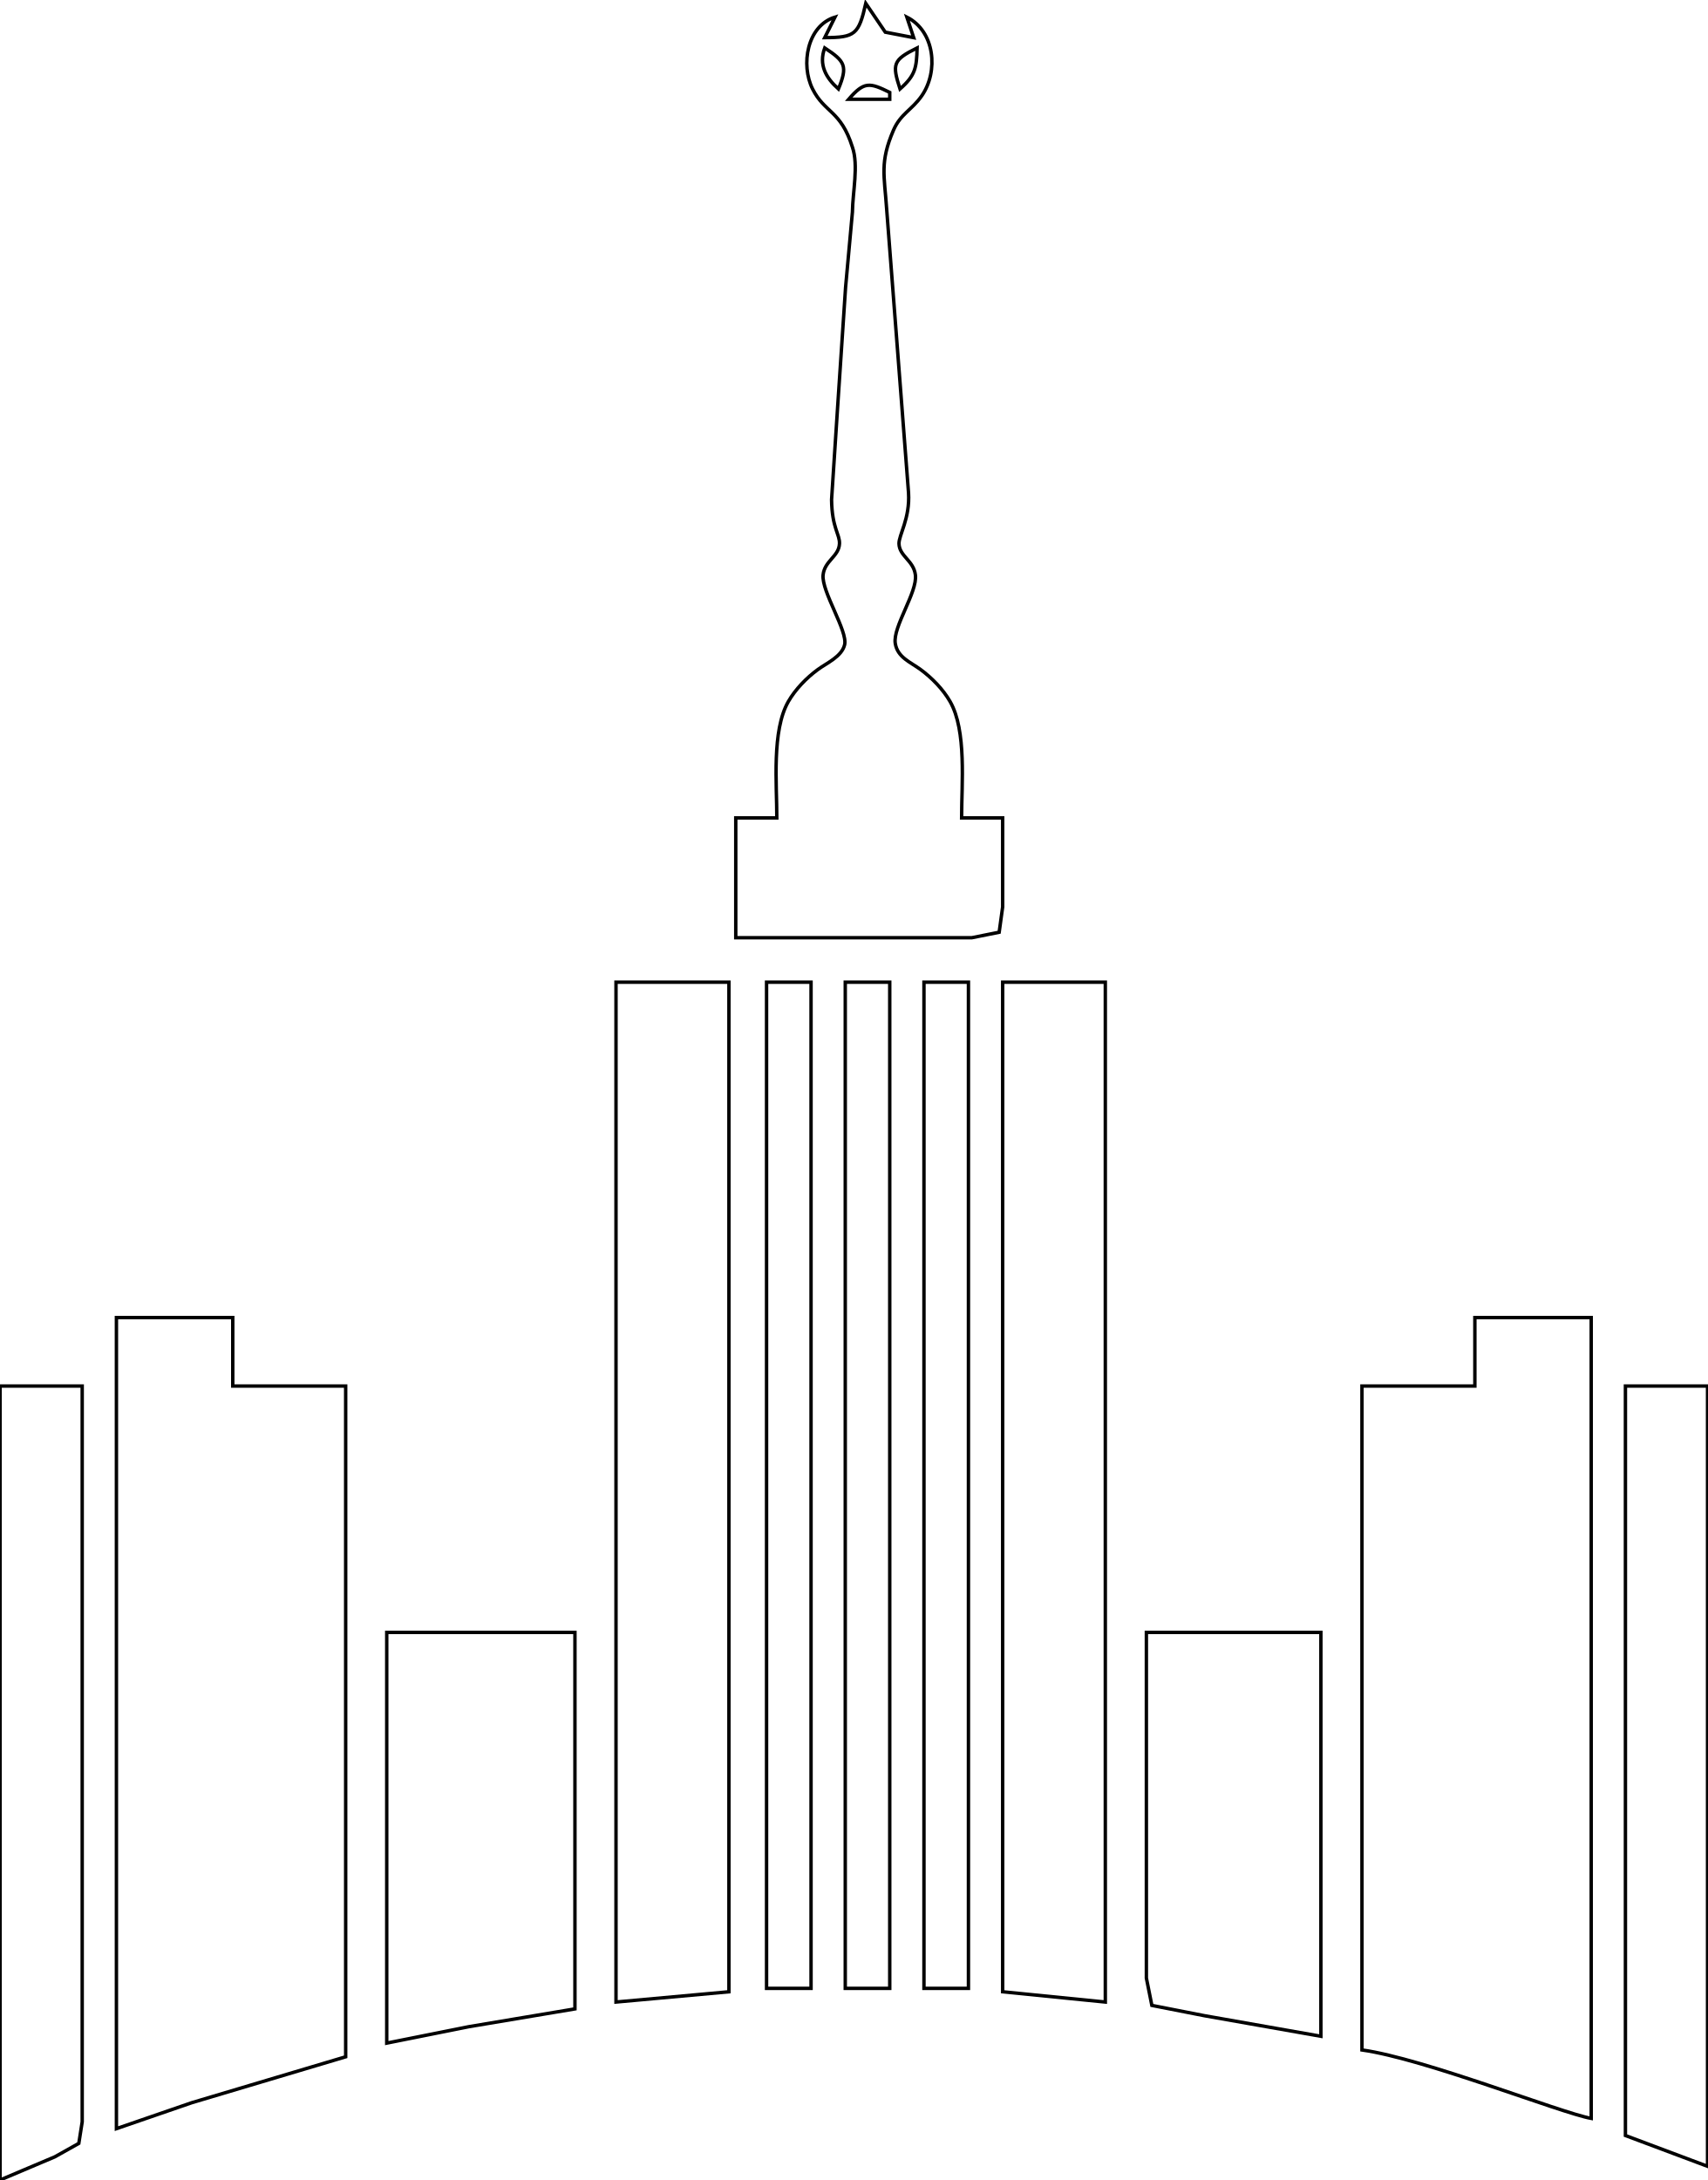
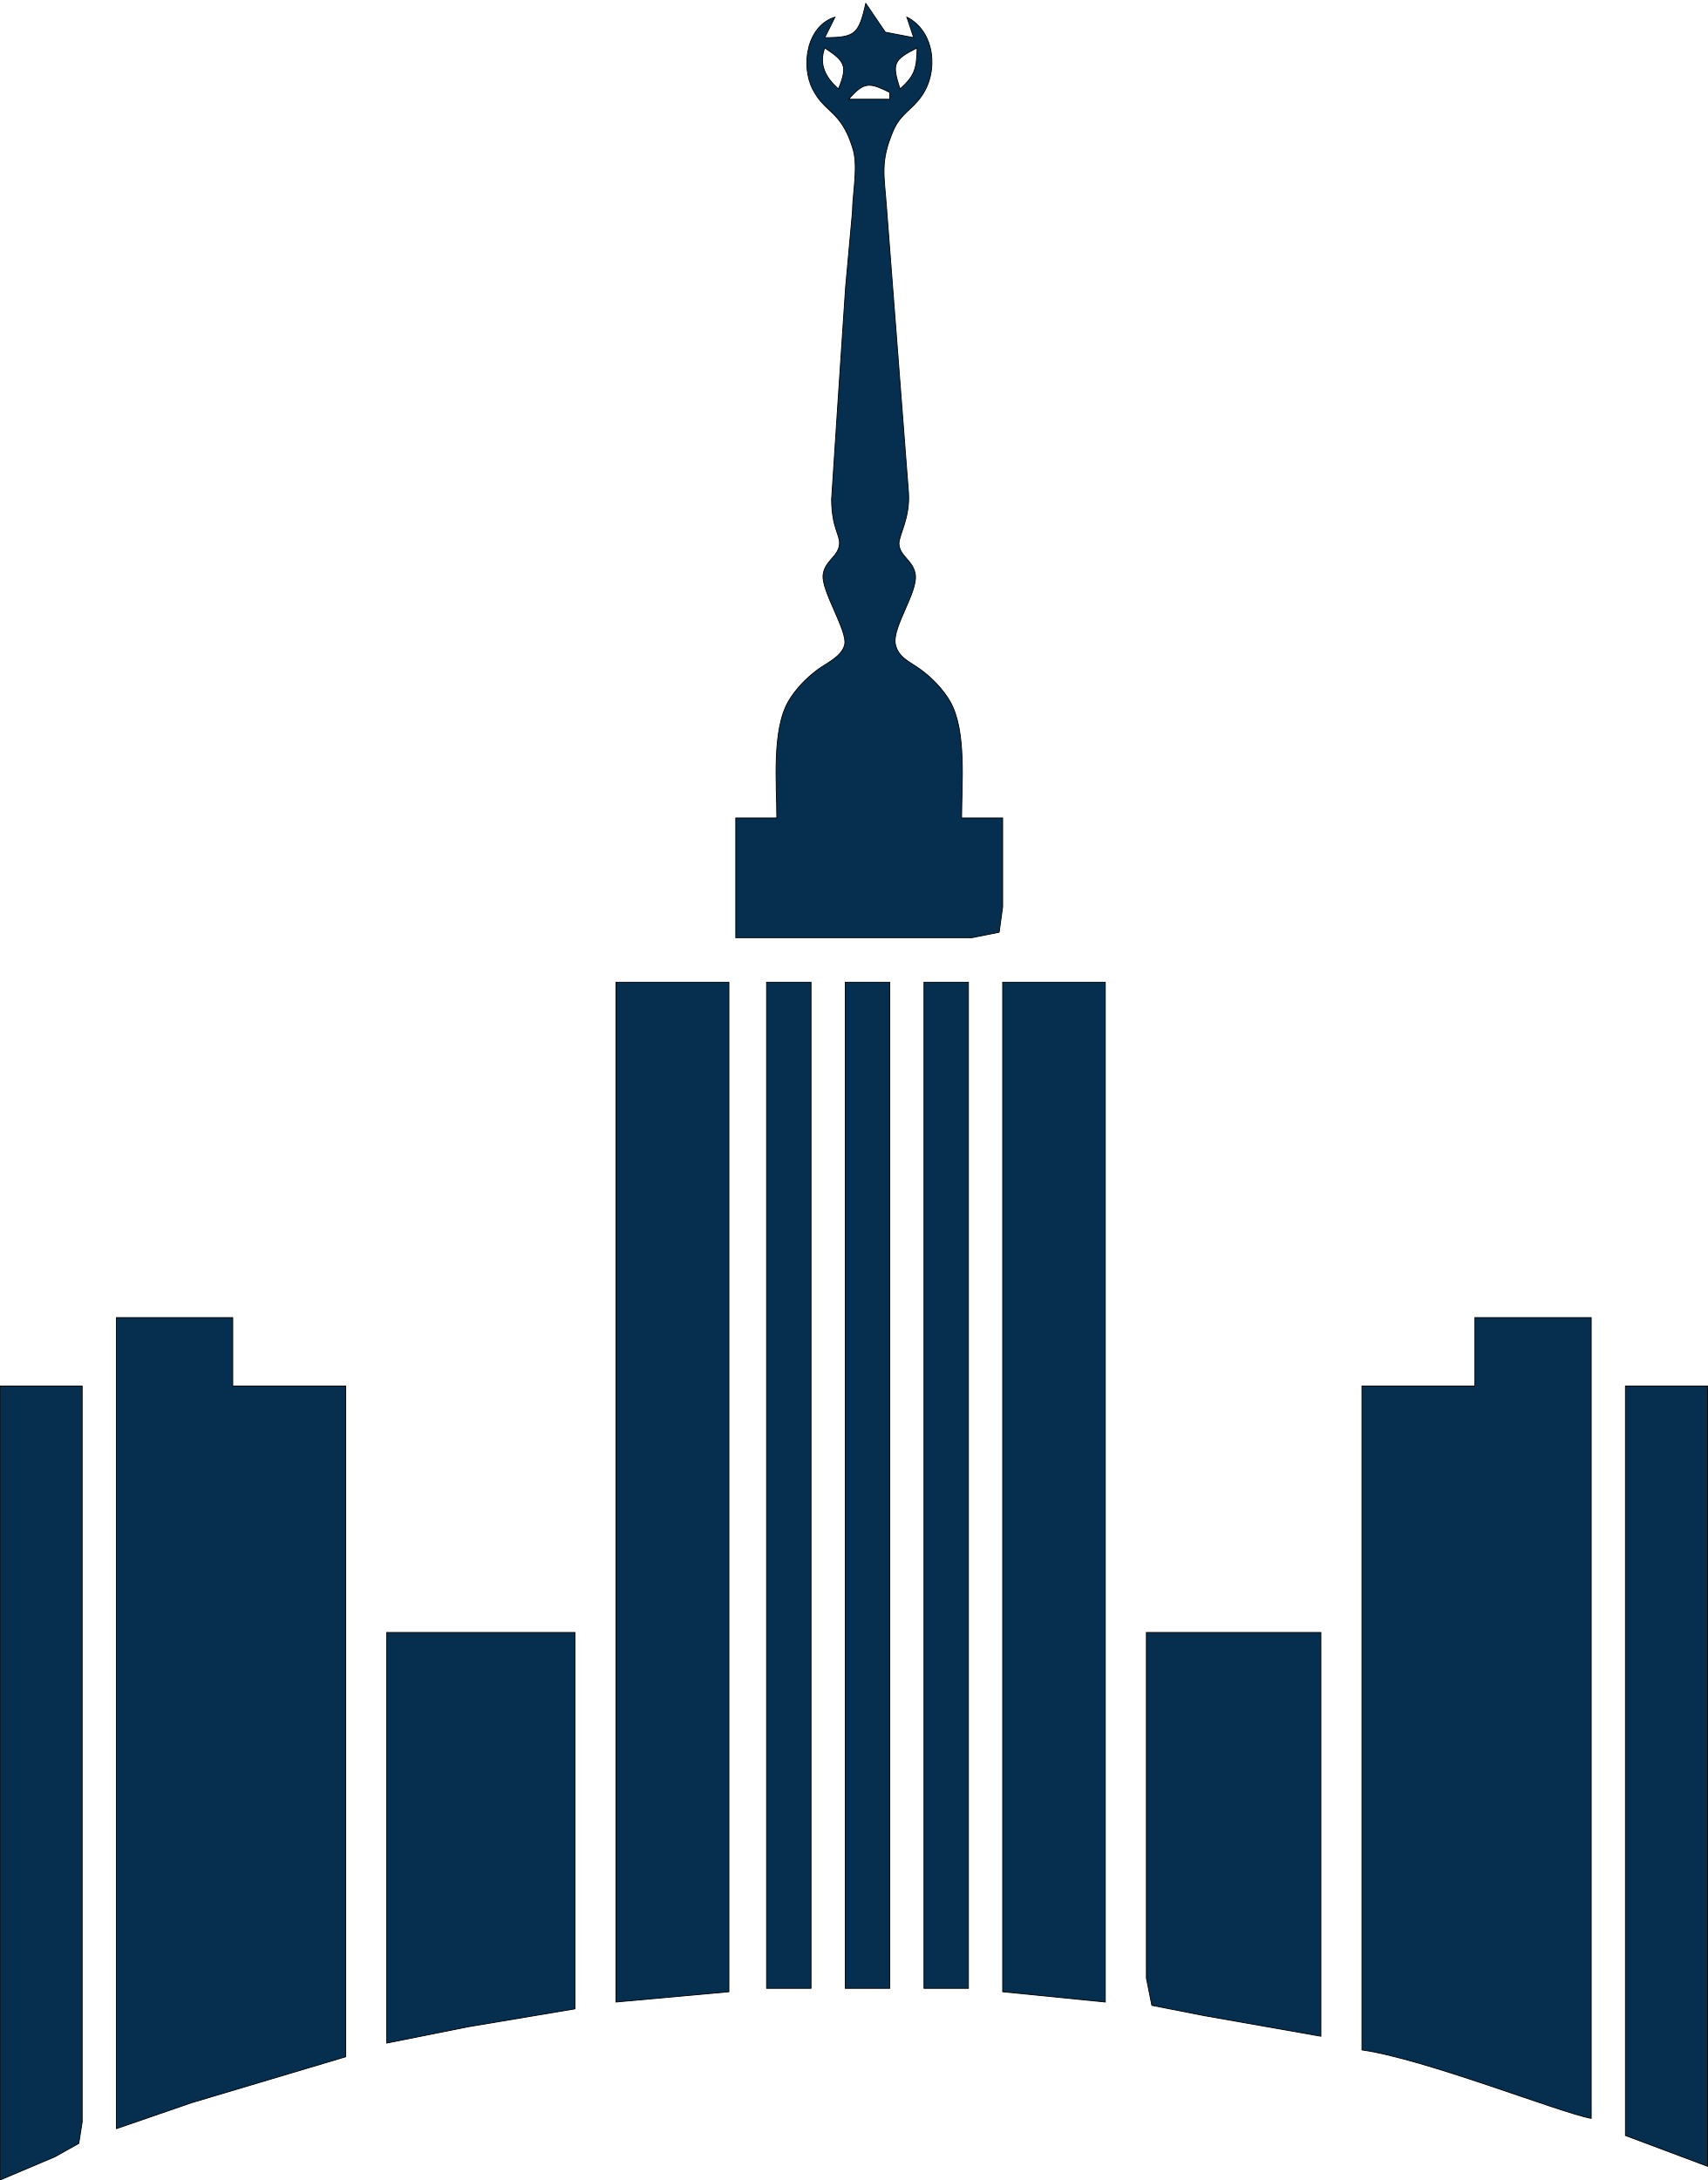
<svg xmlns="http://www.w3.org/2000/svg" width="6.931in" height="8.847in" viewBox="0 0 499 637" version="1.1" id="svg3">
  <defs id="defs7" />
-   <path id="Selection #1" fill="none" stroke="black" stroke-width="1" d="M 258.70,9.40            C 258.70,9.40 267.00,11.00 267.00,11.00              267.00,11.00 265.00,5.00 265.00,5.00              273.20,9.12 274.33,20.84 269.35,28.00              266.45,32.16 263.15,33.27 261.09,38.04              257.06,47.39 258.42,51.23 259.09,61.00              259.09,61.00 265.49,144.00 265.49,144.00              265.96,151.50 262.60,156.43 262.70,158.91              262.85,162.57 266.97,163.77 267.50,168.00              268.13,173.05 260.87,183.11 261.61,187.98              262.24,192.09 266.06,193.47 269.00,195.63              272.31,198.06 275.59,201.42 277.64,205.00              282.51,213.51 281.00,229.07 281.00,239.00              281.00,239.00 293.00,239.00 293.00,239.00              293.00,239.00 293.00,265.00 293.00,265.00              293.00,265.00 291.98,272.40 291.98,272.40              291.98,272.40 284.00,274.00 284.00,274.00              284.00,274.00 215.00,274.00 215.00,274.00              215.00,274.00 215.00,239.00 215.00,239.00              215.00,239.00 227.00,239.00 227.00,239.00              227.00,229.07 225.49,213.51 230.36,205.00              232.41,201.43 235.69,198.05 239.00,195.63              241.62,193.71 245.96,191.87 246.81,188.41              247.79,184.43 240.02,172.82 240.52,168.00              240.96,163.85 245.11,162.62 245.31,158.91              245.46,156.15 243.10,154.31 243.00,146.00              243.00,146.00 244.83,118.00 244.83,118.00              244.83,118.00 247.09,84.00 247.09,84.00              247.09,84.00 249.09,62.00 249.09,62.00              249.16,56.17 250.93,48.30 249.09,43.00              245.69,32.19 240.99,33.06 237.45,26.00              233.92,18.94 235.83,7.53 244.00,5.00              244.00,5.00 241.00,11.00 241.00,11.00              249.93,10.97 250.93,10.03 253.00,1.00              253.00,1.00 258.70,9.40 258.70,9.40 Z            M 245.00,26.00            C 247.76,19.30 246.99,17.94 241.00,14.00              239.19,18.95 241.31,22.68 245.00,26.00 Z            M 263.00,26.00            C 267.50,22.02 267.85,19.81 268.00,14.00              260.88,17.54 260.66,18.69 263.00,26.00 Z            M 248.00,29.00            C 248.00,29.00 260.00,29.00 260.00,29.00              260.00,29.00 260.00,27.00 260.00,27.00              254.10,24.10 252.53,23.75 248.00,29.00 Z            M 213.00,287.00            C 213.00,287.00 213.00,582.00 213.00,582.00              213.00,582.00 180.00,585.00 180.00,585.00              180.00,585.00 180.00,287.00 180.00,287.00              180.00,287.00 213.00,287.00 213.00,287.00 Z            M 237.00,287.00            C 237.00,287.00 237.00,581.00 237.00,581.00              237.00,581.00 224.00,581.00 224.00,581.00              224.00,581.00 224.00,287.00 224.00,287.00              224.00,287.00 237.00,287.00 237.00,287.00 Z            M 260.00,287.00            C 260.00,287.00 260.00,581.00 260.00,581.00              260.00,581.00 247.00,581.00 247.00,581.00              247.00,581.00 247.00,287.00 247.00,287.00              247.00,287.00 260.00,287.00 260.00,287.00 Z            M 283.00,287.00            C 283.00,287.00 283.00,581.00 283.00,581.00              283.00,581.00 270.00,581.00 270.00,581.00              270.00,581.00 270.00,287.00 270.00,287.00              270.00,287.00 283.00,287.00 283.00,287.00 Z            M 323.00,287.00            C 323.00,287.00 323.00,585.00 323.00,585.00              323.00,585.00 293.00,582.00 293.00,582.00              293.00,582.00 293.00,287.00 293.00,287.00              293.00,287.00 323.00,287.00 323.00,287.00 Z            M 68.00,385.00            C 68.00,385.00 68.00,405.00 68.00,405.00              68.00,405.00 101.00,405.00 101.00,405.00              101.00,405.00 101.00,601.00 101.00,601.00              101.00,601.00 56.00,614.42 56.00,614.42              56.00,614.42 34.00,622.00 34.00,622.00              34.00,622.00 34.00,385.00 34.00,385.00              34.00,385.00 68.00,385.00 68.00,385.00 Z            M 465.00,385.00            C 465.00,385.00 465.00,619.00 465.00,619.00              456.03,617.38 416.39,601.59 398.00,599.00              398.00,599.00 398.00,405.00 398.00,405.00              398.00,405.00 431.00,405.00 431.00,405.00              431.00,405.00 431.00,385.00 431.00,385.00              431.00,385.00 465.00,385.00 465.00,385.00 Z            M 24.00,405.00            C 24.00,405.00 24.00,575.00 24.00,575.00              24.00,575.00 24.00,620.00 24.00,620.00              24.00,620.00 23.01,626.30 23.01,626.30              23.01,626.30 16.00,630.23 16.00,630.23              16.00,630.23 0.00,637.00 0.00,637.00              0.00,637.00 0.00,405.00 0.00,405.00              0.00,405.00 24.00,405.00 24.00,405.00 Z            M 499.00,405.00            C 499.00,405.00 499.00,633.00 499.00,633.00              499.00,633.00 475.00,624.00 475.00,624.00              475.00,624.00 475.00,405.00 475.00,405.00              475.00,405.00 499.00,405.00 499.00,405.00 Z            M 168.00,477.00            C 168.00,477.00 168.00,587.00 168.00,587.00              168.00,587.00 137.00,592.20 137.00,592.20              137.00,592.20 113.00,597.00 113.00,597.00              113.00,597.00 113.00,477.00 113.00,477.00              113.00,477.00 168.00,477.00 168.00,477.00 Z            M 386.00,477.00            C 386.00,477.00 386.00,595.00 386.00,595.00              386.00,595.00 352.00,589.00 352.00,589.00              352.00,589.00 336.60,585.98 336.60,585.98              336.60,585.98 335.00,578.00 335.00,578.00              335.00,578.00 335.00,477.00 335.00,477.00              335.00,477.00 386.00,477.00 386.00,477.00 Z" />
+   <path id="Selection #1" fill="none" stroke="black" stroke-width="1" d="M 258.70,9.40            C 258.70,9.40 267.00,11.00 267.00,11.00              267.00,11.00 265.00,5.00 265.00,5.00              273.20,9.12 274.33,20.84 269.35,28.00              266.45,32.16 263.15,33.27 261.09,38.04              257.06,47.39 258.42,51.23 259.09,61.00              259.09,61.00 265.49,144.00 265.49,144.00              265.96,151.50 262.60,156.43 262.70,158.91              262.85,162.57 266.97,163.77 267.50,168.00              268.13,173.05 260.87,183.11 261.61,187.98              262.24,192.09 266.06,193.47 269.00,195.63              272.31,198.06 275.59,201.42 277.64,205.00              282.51,213.51 281.00,229.07 281.00,239.00              281.00,239.00 293.00,239.00 293.00,239.00              293.00,239.00 293.00,265.00 293.00,265.00              293.00,265.00 291.98,272.40 291.98,272.40              291.98,272.40 284.00,274.00 284.00,274.00              284.00,274.00 215.00,274.00 215.00,274.00              215.00,274.00 215.00,239.00 215.00,239.00              215.00,239.00 227.00,239.00 227.00,239.00              227.00,229.07 225.49,213.51 230.36,205.00              232.41,201.43 235.69,198.05 239.00,195.63              241.62,193.71 245.96,191.87 246.81,188.41              247.79,184.43 240.02,172.82 240.52,168.00              240.96,163.85 245.11,162.62 245.31,158.91              245.46,156.15 243.10,154.31 243.00,146.00              243.00,146.00 244.83,118.00 244.83,118.00              244.83,118.00 247.09,84.00 247.09,84.00              247.09,84.00 249.09,62.00 249.09,62.00              249.16,56.17 250.93,48.30 249.09,43.00              245.69,32.19 240.99,33.06 237.45,26.00              233.92,18.94 235.83,7.53 244.00,5.00              244.00,5.00 241.00,11.00 241.00,11.00              249.93,10.97 250.93,10.03 253.00,1.00              253.00,1.00 258.70,9.40 258.70,9.40 Z            M 245.00,26.00            C 247.76,19.30 246.99,17.94 241.00,14.00              239.19,18.95 241.31,22.68 245.00,26.00 Z            M 263.00,26.00            C 267.50,22.02 267.85,19.81 268.00,14.00              260.88,17.54 260.66,18.69 263.00,26.00 Z            M 248.00,29.00            C 248.00,29.00 260.00,29.00 260.00,29.00              260.00,29.00 260.00,27.00 260.00,27.00              254.10,24.10 252.53,23.75 248.00,29.00 Z            M 213.00,287.00            C 213.00,287.00 213.00,582.00 213.00,582.00              213.00,582.00 180.00,585.00 180.00,585.00              180.00,585.00 180.00,287.00 180.00,287.00              180.00,287.00 213.00,287.00 213.00,287.00 Z            M 237.00,287.00            C 237.00,287.00 237.00,581.00 237.00,581.00              237.00,581.00 224.00,581.00 224.00,581.00              224.00,581.00 224.00,287.00 224.00,287.00              224.00,287.00 237.00,287.00 237.00,287.00 Z            M 260.00,287.00            C 260.00,287.00 260.00,581.00 260.00,581.00              260.00,581.00 247.00,581.00 247.00,581.00              247.00,581.00 247.00,287.00 247.00,287.00              247.00,287.00 260.00,287.00 260.00,287.00 Z            M 283.00,287.00            C 283.00,287.00 283.00,581.00 283.00,581.00              283.00,581.00 270.00,581.00 270.00,581.00              270.00,581.00 270.00,287.00 270.00,287.00              270.00,287.00 283.00,287.00 283.00,287.00 Z            M 323.00,287.00            C 323.00,287.00 323.00,585.00 323.00,585.00              323.00,585.00 293.00,582.00 293.00,582.00              293.00,582.00 293.00,287.00 293.00,287.00              293.00,287.00 323.00,287.00 323.00,287.00 Z            M 68.00,385.00            C 68.00,385.00 68.00,405.00 68.00,405.00              68.00,405.00 101.00,405.00 101.00,405.00              101.00,405.00 101.00,601.00 101.00,601.00              101.00,601.00 56.00,614.42 56.00,614.42              56.00,614.42 34.00,622.00 34.00,622.00              34.00,622.00 34.00,385.00 34.00,385.00              34.00,385.00 68.00,385.00 68.00,385.00 Z            M 465.00,385.00            C 465.00,385.00 465.00,619.00 465.00,619.00              456.03,617.38 416.39,601.59 398.00,599.00              398.00,599.00 398.00,405.00 398.00,405.00              398.00,405.00 431.00,405.00 431.00,405.00              431.00,405.00 431.00,385.00 431.00,385.00              431.00,385.00 465.00,385.00 465.00,385.00 Z            M 24.00,405.00            C 24.00,405.00 24.00,575.00 24.00,575.00              24.00,575.00 24.00,620.00 24.00,620.00              24.00,620.00 23.01,626.30 23.01,626.30              23.01,626.30 16.00,630.23 16.00,630.23              16.00,630.23 0.00,637.00 0.00,637.00              0.00,637.00 0.00,405.00 0.00,405.00              0.00,405.00 24.00,405.00 24.00,405.00 Z            M 499.00,405.00            C 499.00,405.00 499.00,633.00 499.00,633.00              499.00,633.00 475.00,624.00 475.00,624.00              475.00,624.00 475.00,405.00 475.00,405.00              475.00,405.00 499.00,405.00 499.00,405.00 Z            M 168.00,477.00            C 168.00,477.00 168.00,587.00 168.00,587.00              168.00,587.00 137.00,592.20 137.00,592.20              137.00,592.20 113.00,597.00 113.00,597.00              113.00,597.00 113.00,477.00 113.00,477.00              113.00,477.00 168.00,477.00 168.00,477.00 Z            M 386.00,477.00            C 386.00,477.00 386.00,595.00 386.00,595.00              386.00,595.00 352.00,589.00 352.00,589.00              352.00,589.00 336.60,585.98 336.60,585.98              336.60,585.98 335.00,578.00 335.00,578.00              335.00,578.00 335.00,477.00 335.00,477.00              335.00,477.00 386.00,477.00 386.00,477.00 Z" style="fill:#062F4F;stroke:#000000;stroke-width:0.233" />
</svg>
